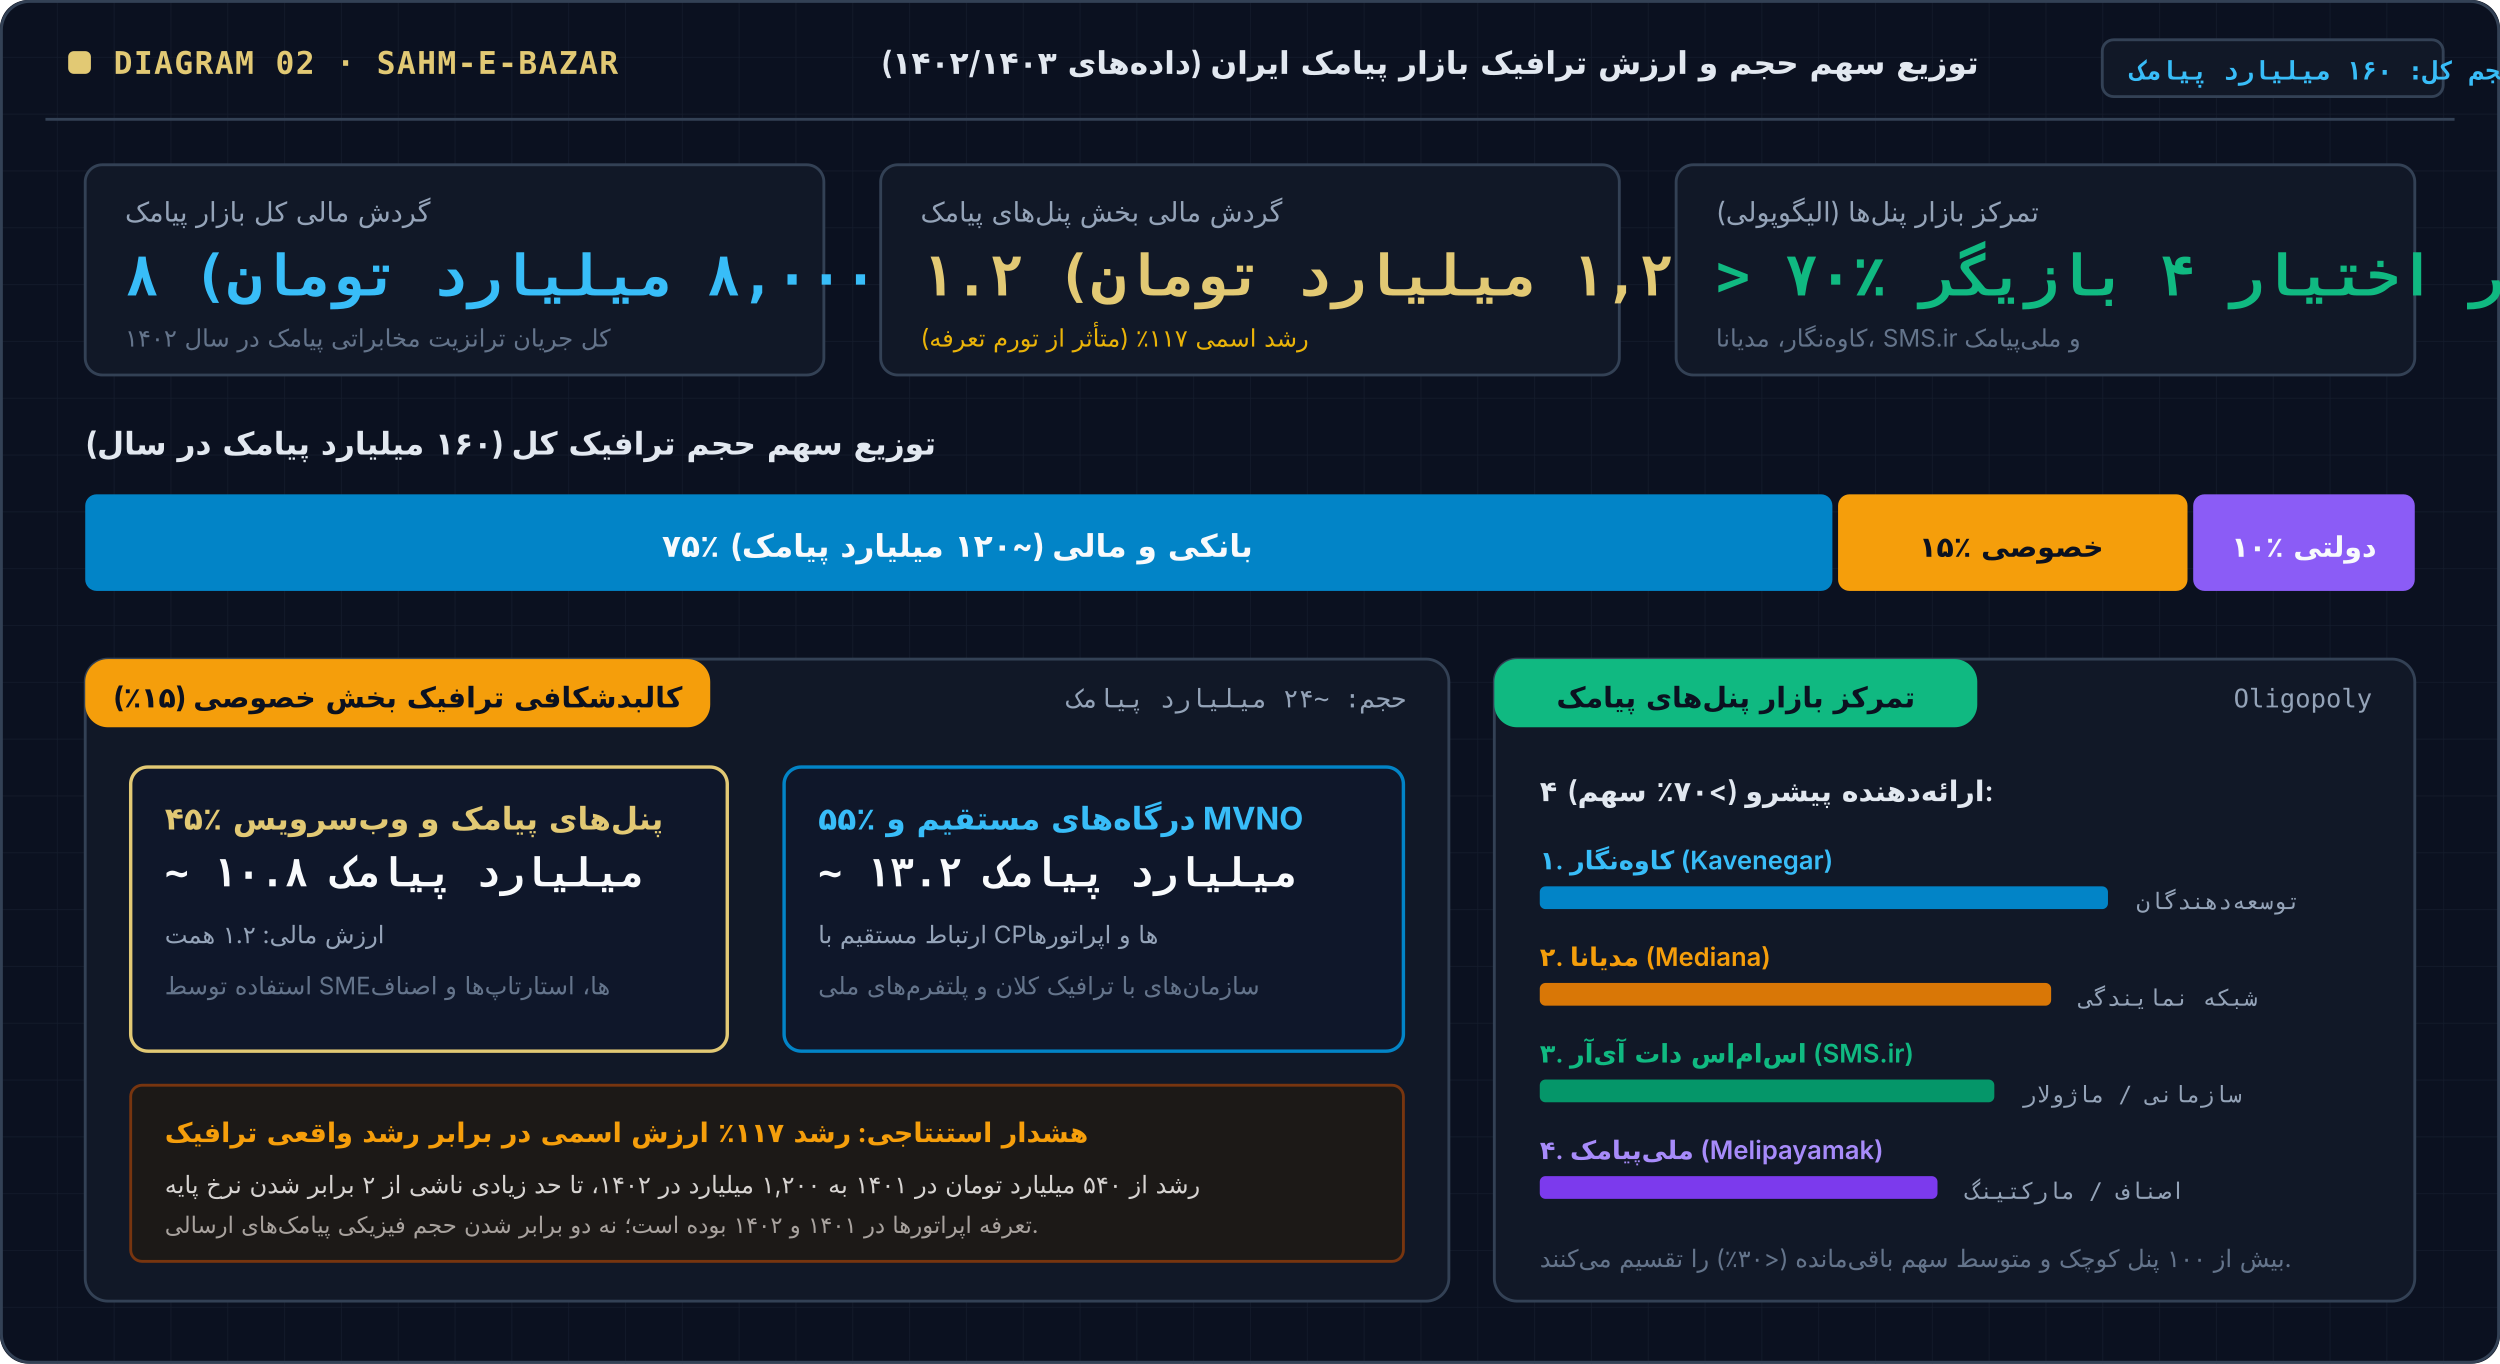
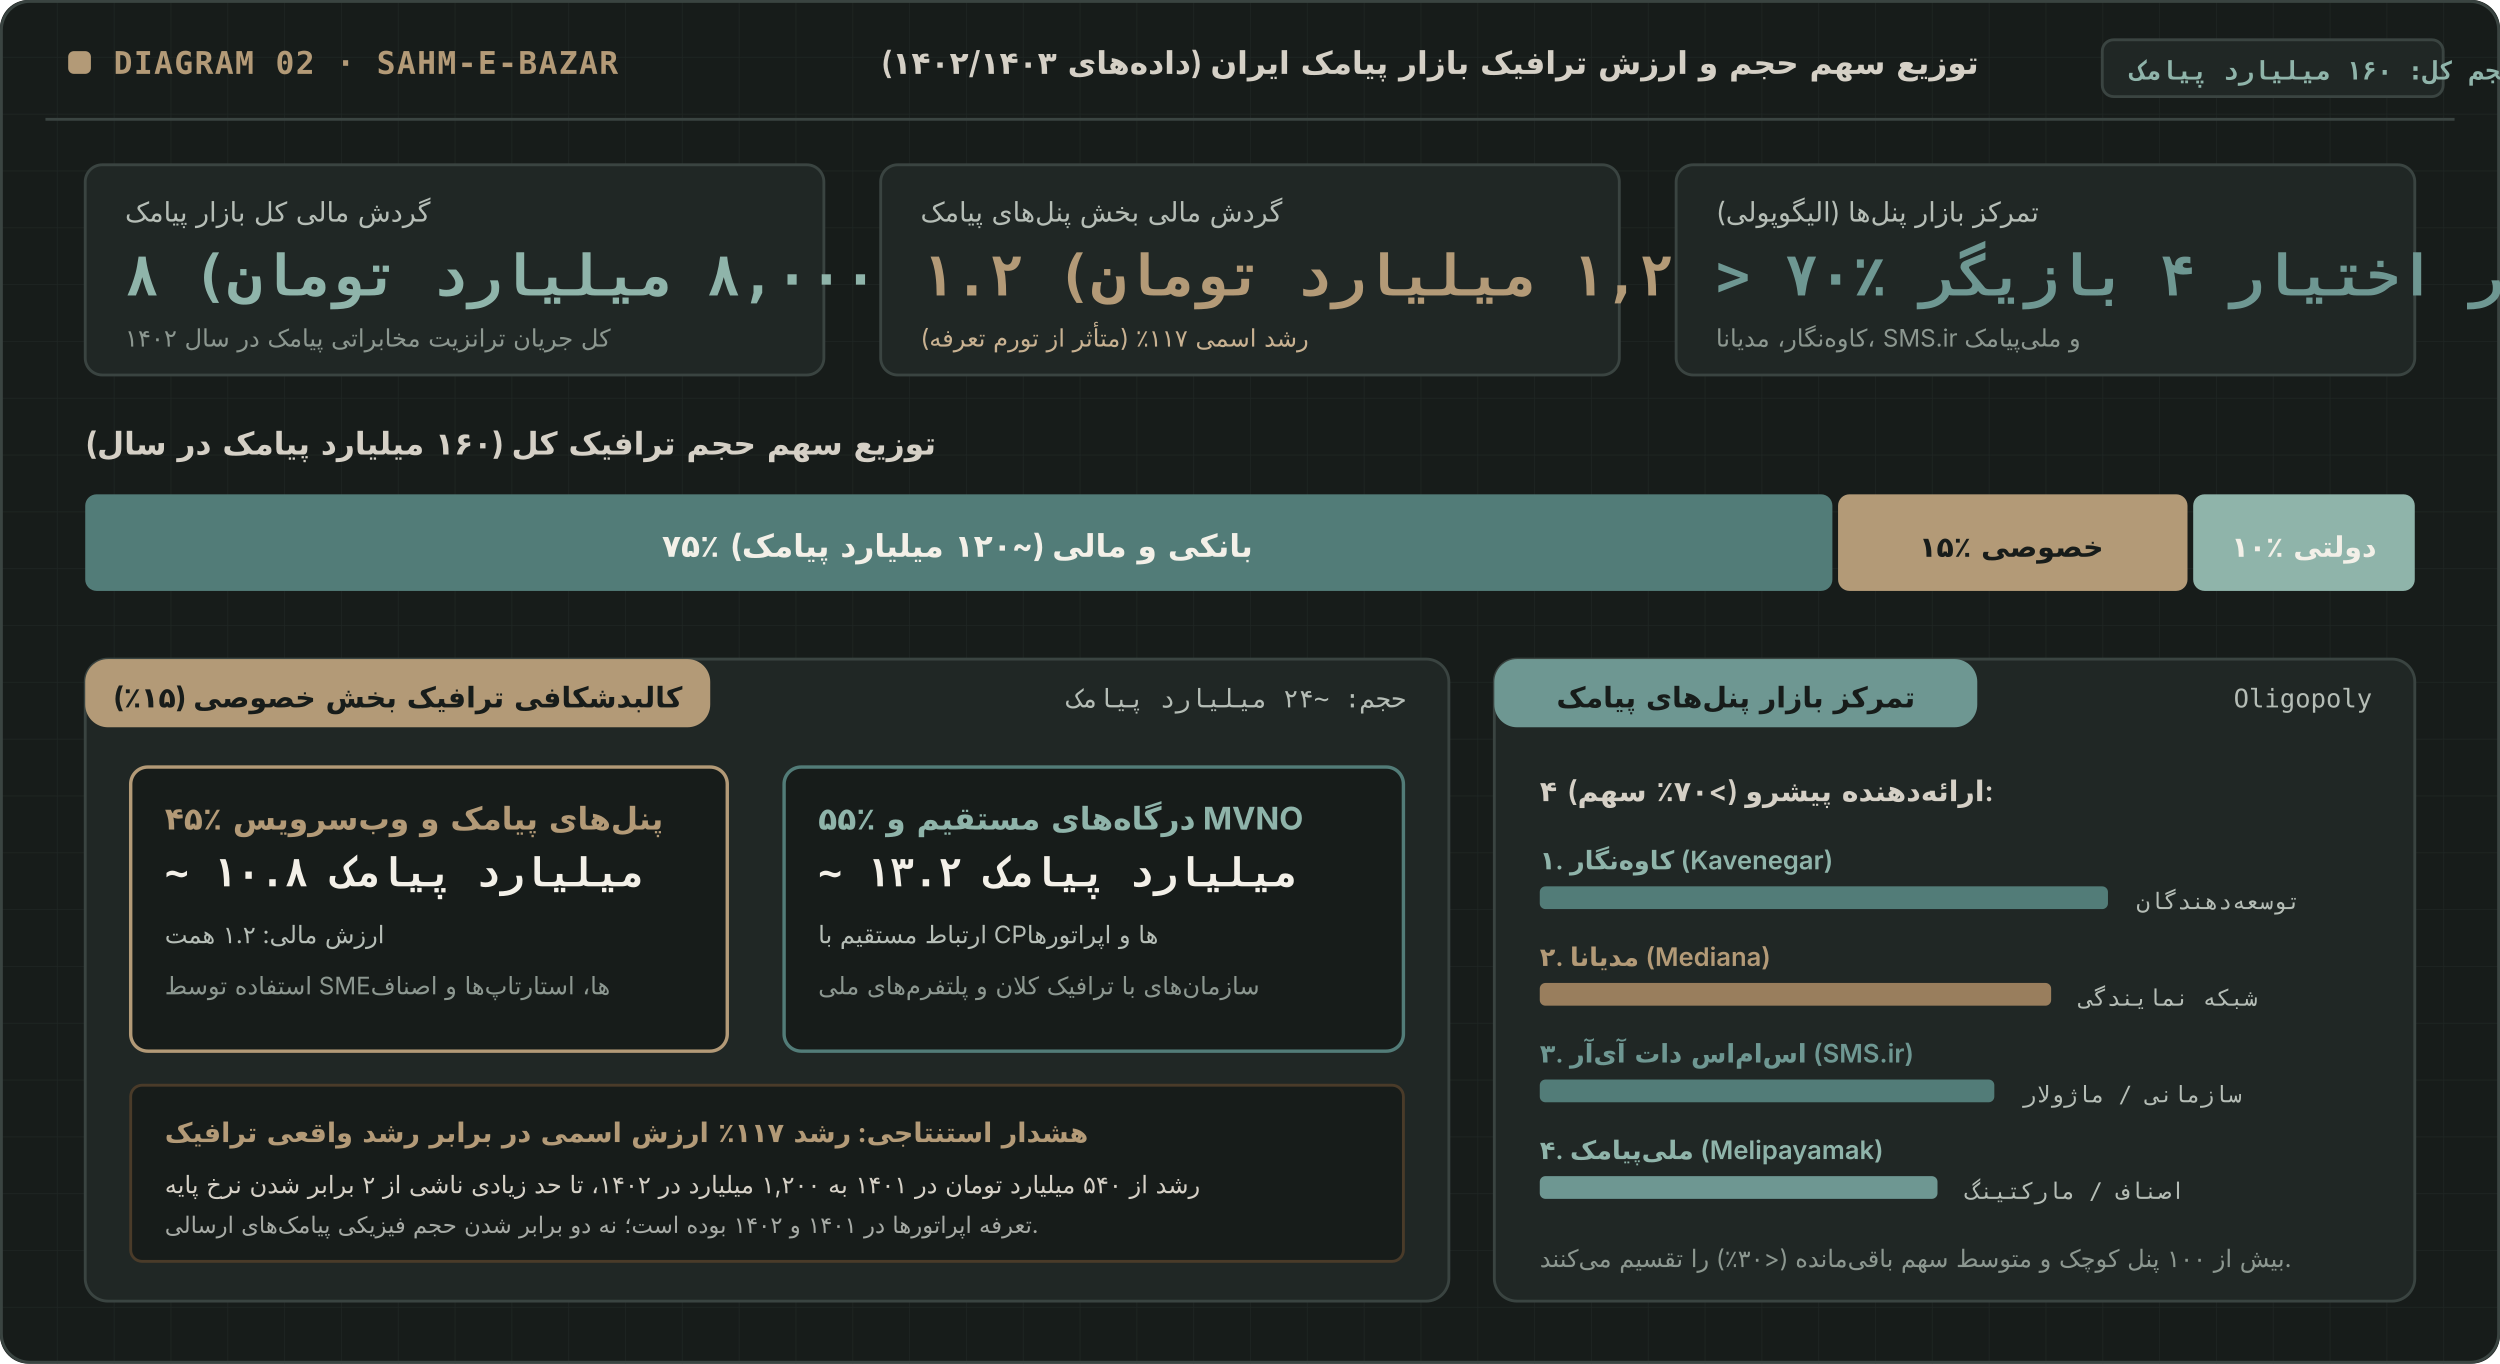
<svg xmlns="http://www.w3.org/2000/svg" viewBox="0 0 880 480" width="100%" height="100%" fill="none">
  <defs>
    <pattern id="grid-mb" width="20" height="20" patternUnits="userSpaceOnUse">
-       <path d="M 20 0 L 0 0 0 20" fill="none" stroke="#1e293b" stroke-width="0.5" stroke-opacity="0.5" />
+       <path d="M 20 0 L 0 0 0 20" fill="none" stroke="#28312E" stroke-width="0.5" stroke-opacity="0.5" />
    </pattern>
    <style>
      text { font-family: 'Vazirmatn', 'IBM Plex Mono', system-ui, -apple-system, sans-serif; user-select: none; }
      .mono { font-family: 'IBM Plex Mono', monospace; }
    </style>
  </defs>
-   <rect width="880" height="480" fill="#0b1120" rx="10" />
+   <rect width="880" height="480" fill="#171C1A" rx="10" />
  <rect width="880" height="480" fill="url(#grid-mb)" rx="10" />
-   <rect x="0.5" y="0.5" width="879" height="479" stroke="#334155" stroke-width="1" rx="10" />
-   <line x1="16" y1="42" x2="864" y2="42" stroke="#334155" stroke-width="1" />
-   <rect x="24" y="18" width="8" height="8" fill="#e2c974" rx="2" />
-   <text x="40" y="26" fill="#e2c974" font-size="11" font-weight="700" letter-spacing="0.5" class="mono">DIAGRAM 02 · SAHM-E-BAZAR</text>
-   <text x="310" y="26" fill="#e2e8f0" font-size="11" font-weight="600">توزیع سهم حجم و ارزش ترافیک بازار پیامک ایران (داده‌های ۱۴۰۲/۱۴۰۳)</text>
-   <rect x="740" y="14" width="120" height="20" fill="#111827" stroke="#334155" rx="4" />
-   <text x="750" y="28" fill="#38bdf8" font-size="9" font-weight="700" class="mono">حجم کل: ۱۶۰ میلیارد پیامک</text>
+   <rect x="0.5" y="0.5" width="879" height="479" stroke="#3A4441" stroke-width="1" rx="10" />
+   <line x1="16" y1="42" x2="864" y2="42" stroke="#3A4441" stroke-width="1" />
+   <rect x="24" y="18" width="8" height="8" fill="#B39A77" rx="2" />
+   <text x="40" y="26" fill="#B39A77" font-size="11" font-weight="700" letter-spacing="0.5" class="mono">DIAGRAM 02 · SAHM-E-BAZAR</text>
+   <text x="310" y="26" fill="#D5D0C6" font-size="11" font-weight="600">توزیع سهم حجم و ارزش ترافیک بازار پیامک ایران (داده‌های ۱۴۰۲/۱۴۰۳)</text>
+   <rect x="740" y="14" width="120" height="20" fill="#202725" stroke="#3A4441" rx="4" />
+   <text x="750" y="28" fill="#8FB4AA" font-size="9" font-weight="700" class="mono">حجم کل: ۱۶۰ میلیارد پیامک</text>
  <g id="summary-cards">
-     <rect x="30" y="58" width="260" height="74" fill="#111827" stroke="#334155" rx="6" />
-     <text x="44" y="78" fill="#94a3b8" font-size="9.5">گردش مالی کل بازار پیامک</text>
-     <text x="44" y="104" fill="#38bdf8" font-size="20" font-weight="700" class="mono">۸ همت (۸,۰۰۰ میلیارد تومان)</text>
-     <text x="44" y="122" fill="#64748b" font-size="8.5">کل جریان ترانزیت مخابراتی پیامک در سال ۱۴۰۲</text>
-     <rect x="310" y="58" width="260" height="74" fill="#111827" stroke="#334155" rx="6" />
-     <text x="324" y="78" fill="#94a3b8" font-size="9.5">گردش مالی بخش پنل‌های پیامک</text>
-     <text x="324" y="104" fill="#e2c974" font-size="20" font-weight="700" class="mono">۱.۲ همت (۱,۲۰۰ میلیارد تومان)</text>
-     <text x="324" y="122" fill="#eab308" font-size="8.5">رشد اسمی ۱۱۷٪ (متأثر از تورم تعرفه)</text>
-     <rect x="590" y="58" width="260" height="74" fill="#111827" stroke="#334155" rx="6" />
-     <text x="604" y="78" fill="#94a3b8" font-size="9.5">تمرکز بازار پنل‌ها (الیگوپولی)</text>
-     <text x="604" y="104" fill="#10b981" font-size="20" font-weight="700" class="mono">&gt; ۷۰٪ در اختیار ۴ بازیگر</text>
-     <text x="604" y="122" fill="#64748b" font-size="8.5">کاوه‌نگار، مدیانا، SMS.ir و ملی‌پیامک</text>
+     <rect x="30" y="58" width="260" height="74" fill="#202725" stroke="#3A4441" rx="6" />
+     <text x="44" y="78" fill="#B5BDB6" font-size="9.5">گردش مالی کل بازار پیامک</text>
+     <text x="44" y="104" fill="#8FB4AA" font-size="20" font-weight="700" class="mono">۸ همت (۸,۰۰۰ میلیارد تومان)</text>
+     <text x="44" y="122" fill="#8C9790" font-size="8.5">کل جریان ترانزیت مخابراتی پیامک در سال ۱۴۰۲</text>
+     <rect x="310" y="58" width="260" height="74" fill="#202725" stroke="#3A4441" rx="6" />
+     <text x="324" y="78" fill="#B5BDB6" font-size="9.5">گردش مالی بخش پنل‌های پیامک</text>
+     <text x="324" y="104" fill="#B39A77" font-size="20" font-weight="700" class="mono">۱.۲ همت (۱,۲۰۰ میلیارد تومان)</text>
+     <text x="324" y="122" fill="#C8B191" font-size="8.5">رشد اسمی ۱۱۷٪ (متأثر از تورم تعرفه)</text>
+     <rect x="590" y="58" width="260" height="74" fill="#202725" stroke="#3A4441" rx="6" />
+     <text x="604" y="78" fill="#B5BDB6" font-size="9.5">تمرکز بازار پنل‌ها (الیگوپولی)</text>
+     <text x="604" y="104" fill="#6E9792" font-size="20" font-weight="700" class="mono">&gt; ۷۰٪ در اختیار ۴ بازیگر</text>
+     <text x="604" y="122" fill="#8C9790" font-size="8.5">کاوه‌نگار، مدیانا، SMS.ir و ملی‌پیامک</text>
  </g>
  <g id="macro-distribution">
-     <text x="30" y="160" fill="#e2e8f0" font-size="11" font-weight="700">توزیع سهم حجم ترافیک کل (۱۶۰ میلیارد پیامک در سال)</text>
-     <rect x="30" y="174" width="615" height="34" fill="#0284c7" rx="4" />
-     <rect x="647" y="174" width="123" height="34" fill="#f59e0b" rx="4" />
-     <rect x="772" y="174" width="78" height="34" fill="#8b5cf6" rx="4" />
-     <text x="337" y="196" fill="#f8fafc" font-size="11" font-weight="700" text-anchor="middle">۷۵٪ بانکی و مالی (~۱۲۰ میلیارد پیامک)</text>
-     <text x="708" y="196" fill="#0b1120" font-size="10" font-weight="700" text-anchor="middle">۱۵٪ خصوصی</text>
-     <text x="811" y="196" fill="#f8fafc" font-size="10" font-weight="700" text-anchor="middle">۱۰٪ دولتی</text>
+     <text x="30" y="160" fill="#D5D0C6" font-size="11" font-weight="700">توزیع سهم حجم ترافیک کل (۱۶۰ میلیارد پیامک در سال)</text>
+     <rect x="30" y="174" width="615" height="34" fill="#527C78" rx="4" />
+     <rect x="647" y="174" width="123" height="34" fill="#B39A77" rx="4" />
+     <rect x="772" y="174" width="78" height="34" fill="#8FB4AA" rx="4" />
+     <text x="337" y="196" fill="#F3F0E8" font-size="11" font-weight="700" text-anchor="middle">۷۵٪ بانکی و مالی (~۱۲۰ میلیارد پیامک)</text>
+     <text x="708" y="196" fill="#171C1A" font-size="10" font-weight="700" text-anchor="middle">۱۵٪ خصوصی</text>
+     <text x="811" y="196" fill="#F3F0E8" font-size="10" font-weight="700" text-anchor="middle">۱۰٪ دولتی</text>
  </g>
  <g id="deep-dive-private">
-     <rect x="30" y="232" width="480" height="226" fill="#111827" stroke="#334155" rx="8" />
-     <rect x="30" y="232" width="220" height="24" fill="#f59e0b" rx="8" />
-     <text x="140" y="249" fill="#0b1120" font-size="10" font-weight="700" text-anchor="middle">کالبدشکافی ترافیک بخش خصوصی (۱۵٪)</text>
-     <text x="495" y="249" fill="#94a3b8" font-size="9" class="mono" text-anchor="end">حجم: ~۲۴ میلیارد پیامک</text>
-     <rect x="46" y="270" width="210" height="100" fill="#0f172a" stroke="#e2c974" stroke-width="1.2" rx="6" />
-     <text x="58" y="292" fill="#e2c974" font-size="11" font-weight="700">۴۵٪ پنل‌های پیامک و وب‌سرویس</text>
-     <text x="58" y="312" fill="#f8fafc" font-size="14" font-weight="700" class="mono">~ ۱۰.۸ میلیارد پیامک</text>
-     <text x="58" y="332" fill="#94a3b8" font-size="8.5">ارزش مالی: ۱.۲ همت</text>
-     <text x="58" y="350" fill="#64748b" font-size="8.5">استفاده توسط SMEها، استارتاپ‌ها و اصناف</text>
-     <rect x="276" y="270" width="218" height="100" fill="#0f172a" stroke="#0284c7" stroke-width="1.2" rx="6" />
-     <text x="288" y="292" fill="#38bdf8" font-size="11" font-weight="700">۵۵٪ درگاه‌های مستقیم و MVNO</text>
-     <text x="288" y="312" fill="#f8fafc" font-size="14" font-weight="700" class="mono">~ ۱۳.۲ میلیارد پیامک</text>
-     <text x="288" y="332" fill="#94a3b8" font-size="8.5">ارتباط مستقیم با CPها و اپراتورها</text>
-     <text x="288" y="350" fill="#64748b" font-size="8.5">سازمان‌های با ترافیک کلان و پلتفرم‌های ملی</text>
-     <rect x="46" y="382" width="448" height="62" fill="#1c1917" stroke="#78350f" rx="4" />
-     <text x="58" y="402" fill="#f59e0b" font-size="9.5" font-weight="700">هشدار استنتاجی: رشد ۱۱۷٪ ارزش اسمی در برابر رشد واقعی ترافیک</text>
-     <text x="58" y="420" fill="#d6d3d1" font-size="8.5">رشد از ۵۴۰ میلیارد تومان در ۱۴۰۱ به ۱,۲۰۰ میلیارد در ۱۴۰۲، تا حد زیادی ناشی از ۲ برابر شدن نرخ پایه</text>
-     <text x="58" y="434" fill="#a8a29e" font-size="8">تعرفه اپراتورها در ۱۴۰۱ و ۱۴۰۲ بوده است؛ نه دو برابر شدن حجم فیزیکی پیامک‌های ارسالی.</text>
+     <rect x="30" y="232" width="480" height="226" fill="#202725" stroke="#3A4441" rx="8" />
+     <rect x="30" y="232" width="220" height="24" fill="#B39A77" rx="8" />
+     <text x="140" y="249" fill="#171C1A" font-size="10" font-weight="700" text-anchor="middle">کالبدشکافی ترافیک بخش خصوصی (۱۵٪)</text>
+     <text x="495" y="249" fill="#B5BDB6" font-size="9" class="mono" text-anchor="end">حجم: ~۲۴ میلیارد پیامک</text>
+     <rect x="46" y="270" width="210" height="100" fill="#171C1A" stroke="#B39A77" stroke-width="1.2" rx="6" />
+     <text x="58" y="292" fill="#B39A77" font-size="11" font-weight="700">۴۵٪ پنل‌های پیامک و وب‌سرویس</text>
+     <text x="58" y="312" fill="#F3F0E8" font-size="14" font-weight="700" class="mono">~ ۱۰.۸ میلیارد پیامک</text>
+     <text x="58" y="332" fill="#B5BDB6" font-size="8.5">ارزش مالی: ۱.۲ همت</text>
+     <text x="58" y="350" fill="#8C9790" font-size="8.5">استفاده توسط SMEها، استارتاپ‌ها و اصناف</text>
+     <rect x="276" y="270" width="218" height="100" fill="#171C1A" stroke="#527C78" stroke-width="1.2" rx="6" />
+     <text x="288" y="292" fill="#8FB4AA" font-size="11" font-weight="700">۵۵٪ درگاه‌های مستقیم و MVNO</text>
+     <text x="288" y="312" fill="#F3F0E8" font-size="14" font-weight="700" class="mono">~ ۱۳.۲ میلیارد پیامک</text>
+     <text x="288" y="332" fill="#B5BDB6" font-size="8.5">ارتباط مستقیم با CPها و اپراتورها</text>
+     <text x="288" y="350" fill="#8C9790" font-size="8.5">سازمان‌های با ترافیک کلان و پلتفرم‌های ملی</text>
+     <rect x="46" y="382" width="448" height="62" fill="#171C1A" stroke="#4A3B29" rx="4" />
+     <text x="58" y="402" fill="#B39A77" font-size="9.5" font-weight="700">هشدار استنتاجی: رشد ۱۱۷٪ ارزش اسمی در برابر رشد واقعی ترافیک</text>
+     <text x="58" y="420" fill="#D5D0C6" font-size="8.5">رشد از ۵۴۰ میلیارد تومان در ۱۴۰۱ به ۱,۲۰۰ میلیارد در ۱۴۰۲، تا حد زیادی ناشی از ۲ برابر شدن نرخ پایه</text>
+     <text x="58" y="434" fill="#A6AAA5" font-size="8">تعرفه اپراتورها در ۱۴۰۱ و ۱۴۰۲ بوده است؛ نه دو برابر شدن حجم فیزیکی پیامک‌های ارسالی.</text>
  </g>
  <g id="concentration-pie">
-     <rect x="526" y="232" width="324" height="226" fill="#111827" stroke="#334155" rx="8" />
-     <rect x="526" y="232" width="170" height="24" fill="#10b981" rx="8" />
-     <text x="611" y="249" fill="#0b1120" font-size="10" font-weight="700" text-anchor="middle">تمرکز بازار پنل‌های پیامک</text>
-     <text x="835" y="249" fill="#94a3b8" font-size="9" class="mono" text-anchor="end">Oligopoly</text>
-     <text x="542" y="282" fill="#e2e8f0" font-size="10" font-weight="600">۴ ارائه‌دهنده پیشرو (&gt;۷۰٪ سهم):</text>
-     <text x="542" y="306" fill="#38bdf8" font-size="9" font-weight="600">۱. کاوه‌نگار (Kavenegar)</text>
-     <rect x="542" y="312" width="200" height="8" fill="#0284c7" rx="2" />
-     <text x="752" y="320" fill="#94a3b8" font-size="8" class="mono">توسعه‌دهندگان</text>
-     <text x="542" y="340" fill="#f59e0b" font-size="9" font-weight="600">۲. مدیانا (Mediana)</text>
-     <rect x="542" y="346" width="180" height="8" fill="#d97706" rx="2" />
-     <text x="732" y="354" fill="#94a3b8" font-size="8" class="mono">شبکه نمایندگی</text>
-     <text x="542" y="374" fill="#10b981" font-size="9" font-weight="600">۳. اس‌ام‌اس دات آی‌آر (SMS.ir)</text>
-     <rect x="542" y="380" width="160" height="8" fill="#059669" rx="2" />
-     <text x="712" y="388" fill="#94a3b8" font-size="8" class="mono">سازمانی / ماژولار</text>
-     <text x="542" y="408" fill="#a78bfa" font-size="9" font-weight="600">۴. ملی‌پیامک (Melipayamak)</text>
-     <rect x="542" y="414" width="140" height="8" fill="#7c3aed" rx="2" />
-     <text x="692" y="422" fill="#94a3b8" font-size="8" class="mono">اصناف / مارکتینگ</text>
-     <text x="542" y="446" fill="#64748b" font-size="8.5">بیش از ۱۰۰ پنل کوچک و متوسط سهم باقی‌مانده (&lt;۳۰٪) را تقسیم می‌کنند.</text>
+     <rect x="526" y="232" width="324" height="226" fill="#202725" stroke="#3A4441" rx="8" />
+     <rect x="526" y="232" width="170" height="24" fill="#6E9792" rx="8" />
+     <text x="611" y="249" fill="#171C1A" font-size="10" font-weight="700" text-anchor="middle">تمرکز بازار پنل‌های پیامک</text>
+     <text x="835" y="249" fill="#B5BDB6" font-size="9" class="mono" text-anchor="end">Oligopoly</text>
+     <text x="542" y="282" fill="#D5D0C6" font-size="10" font-weight="600">۴ ارائه‌دهنده پیشرو (&gt;۷۰٪ سهم):</text>
+     <text x="542" y="306" fill="#8FB4AA" font-size="9" font-weight="600">۱. کاوه‌نگار (Kavenegar)</text>
+     <rect x="542" y="312" width="200" height="8" fill="#527C78" rx="2" />
+     <text x="752" y="320" fill="#B5BDB6" font-size="8" class="mono">توسعه‌دهندگان</text>
+     <text x="542" y="340" fill="#B39A77" font-size="9" font-weight="600">۲. مدیانا (Mediana)</text>
+     <rect x="542" y="346" width="180" height="8" fill="#997E5D" rx="2" />
+     <text x="732" y="354" fill="#B5BDB6" font-size="8" class="mono">شبکه نمایندگی</text>
+     <text x="542" y="374" fill="#6E9792" font-size="9" font-weight="600">۳. اس‌ام‌اس دات آی‌آر (SMS.ir)</text>
+     <rect x="542" y="380" width="160" height="8" fill="#527C78" rx="2" />
+     <text x="712" y="388" fill="#B5BDB6" font-size="8" class="mono">سازمانی / ماژولار</text>
+     <text x="542" y="408" fill="#8FB4AA" font-size="9" font-weight="600">۴. ملی‌پیامک (Melipayamak)</text>
+     <rect x="542" y="414" width="140" height="8" fill="#6E9792" rx="2" />
+     <text x="692" y="422" fill="#B5BDB6" font-size="8" class="mono">اصناف / مارکتینگ</text>
+     <text x="542" y="446" fill="#8C9790" font-size="8.5">بیش از ۱۰۰ پنل کوچک و متوسط سهم باقی‌مانده (&lt;۳۰٪) را تقسیم می‌کنند.</text>
  </g>
</svg>
